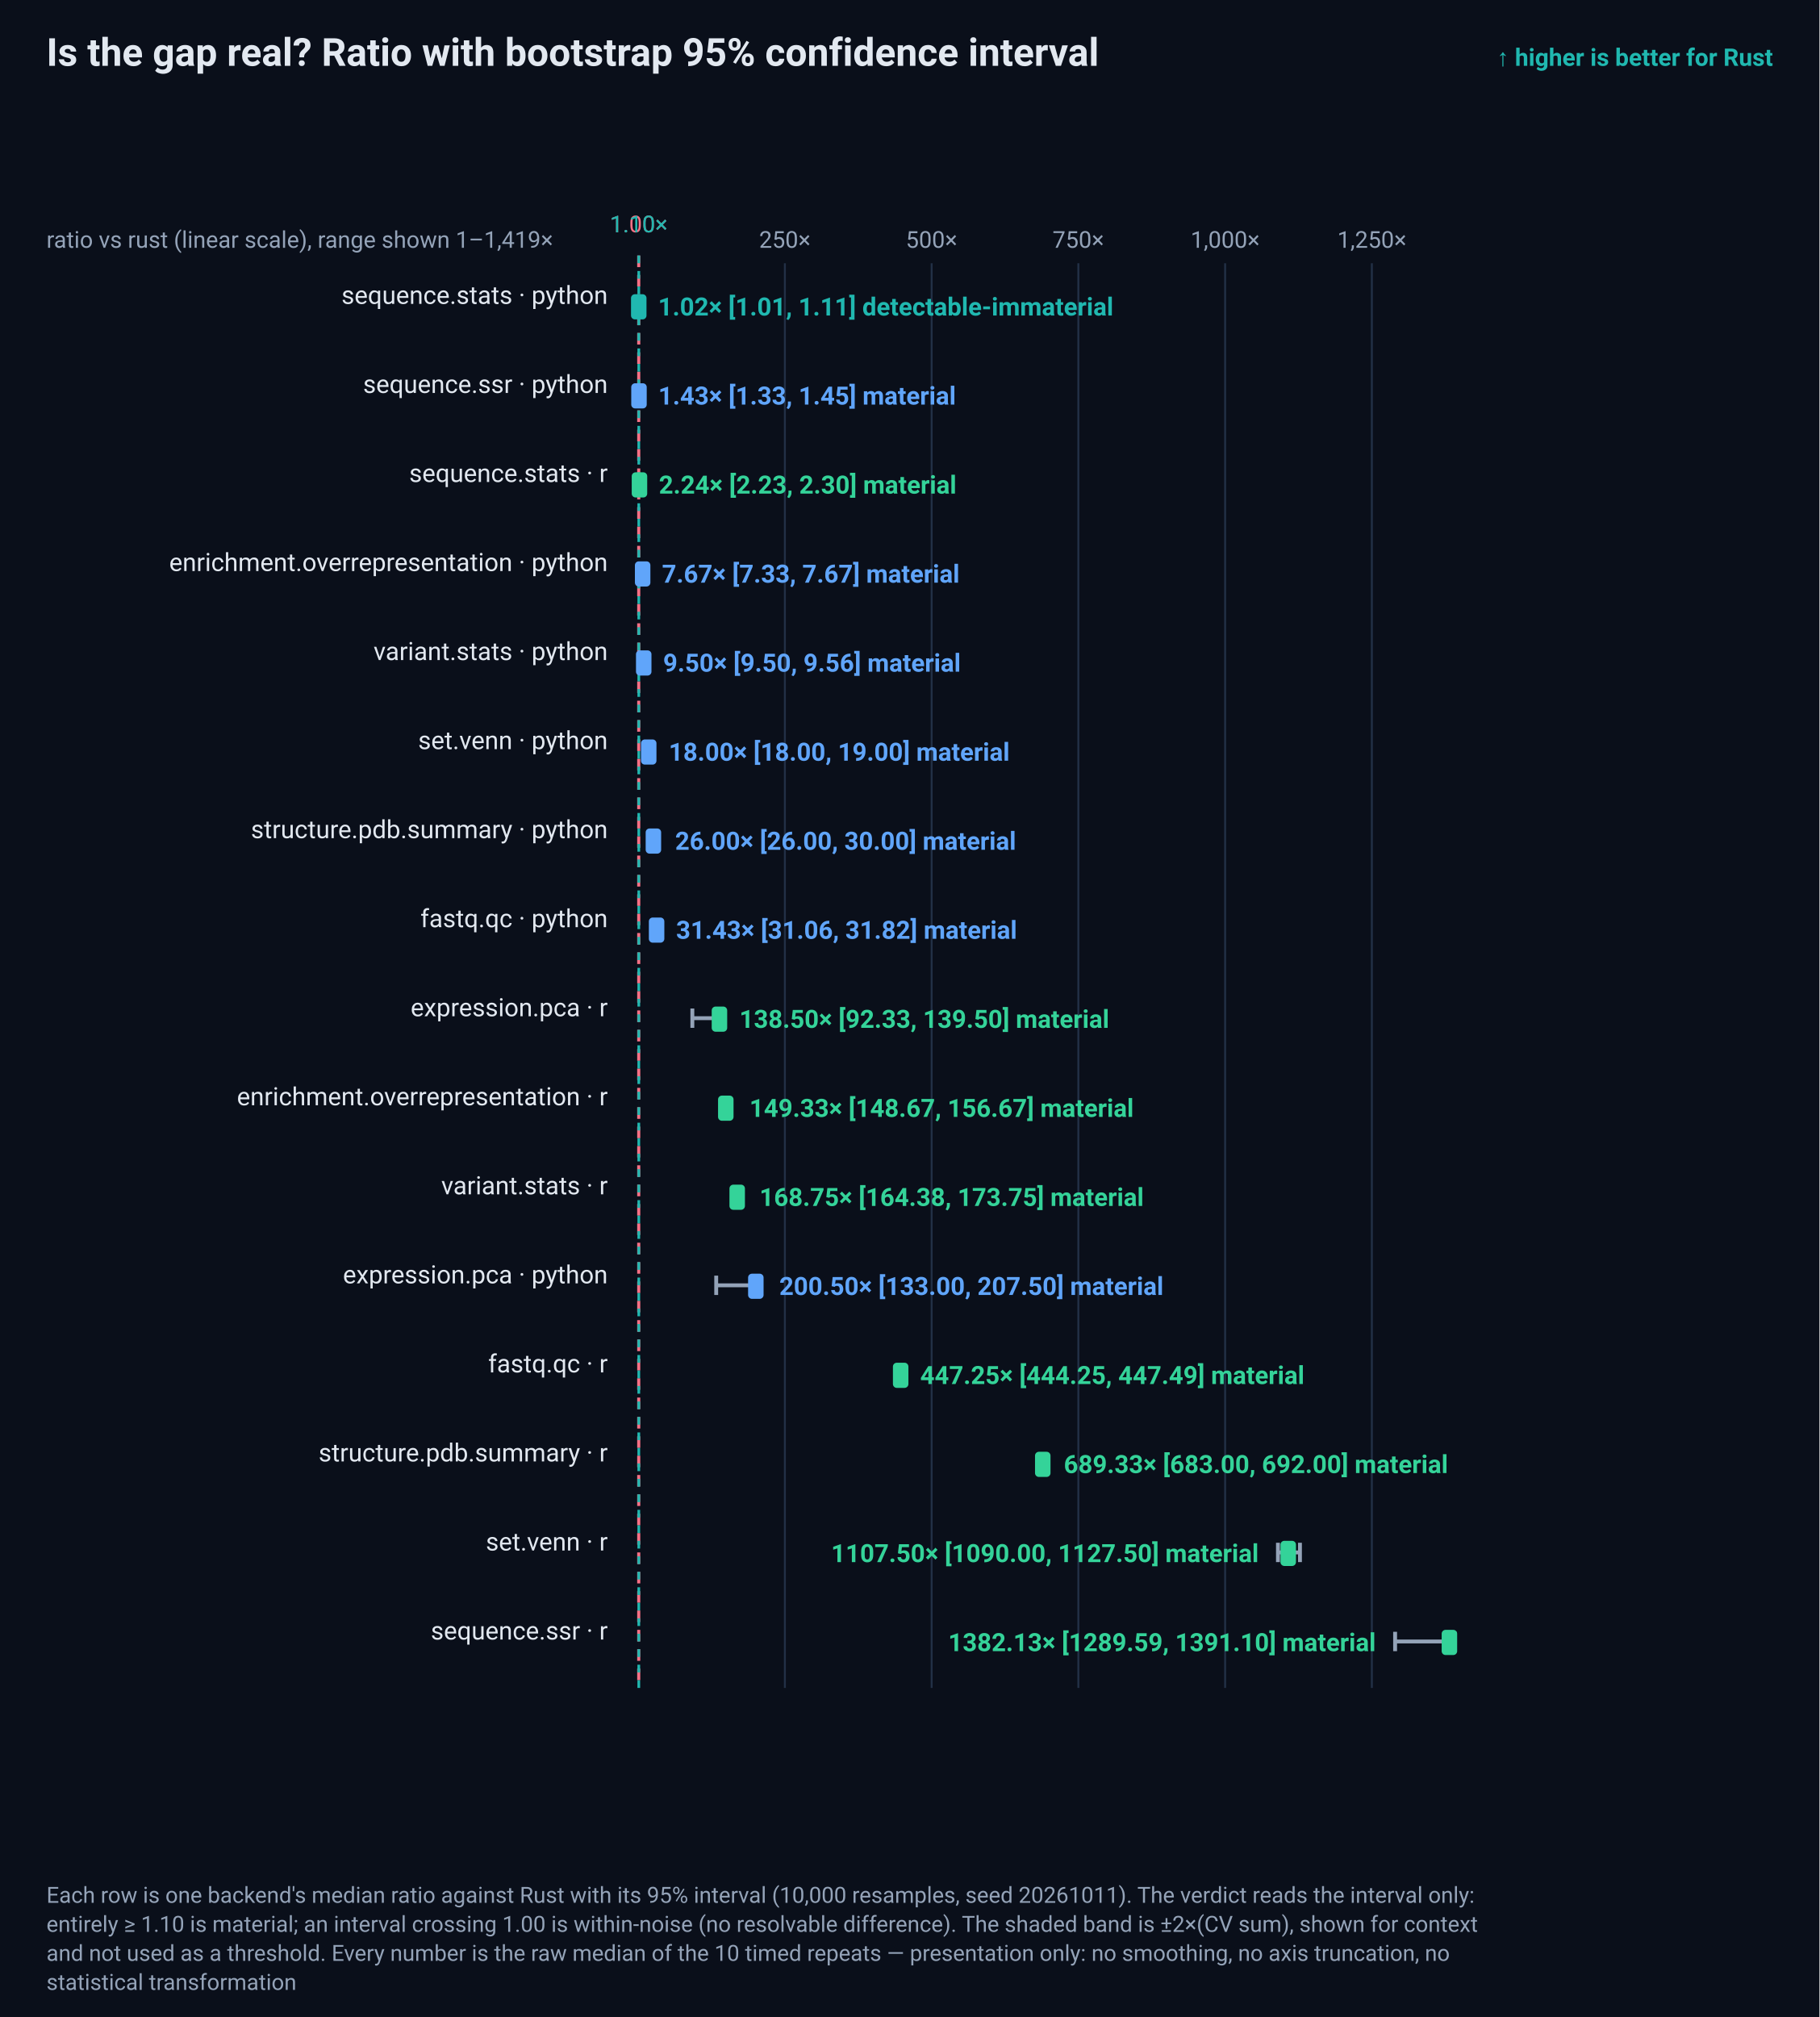
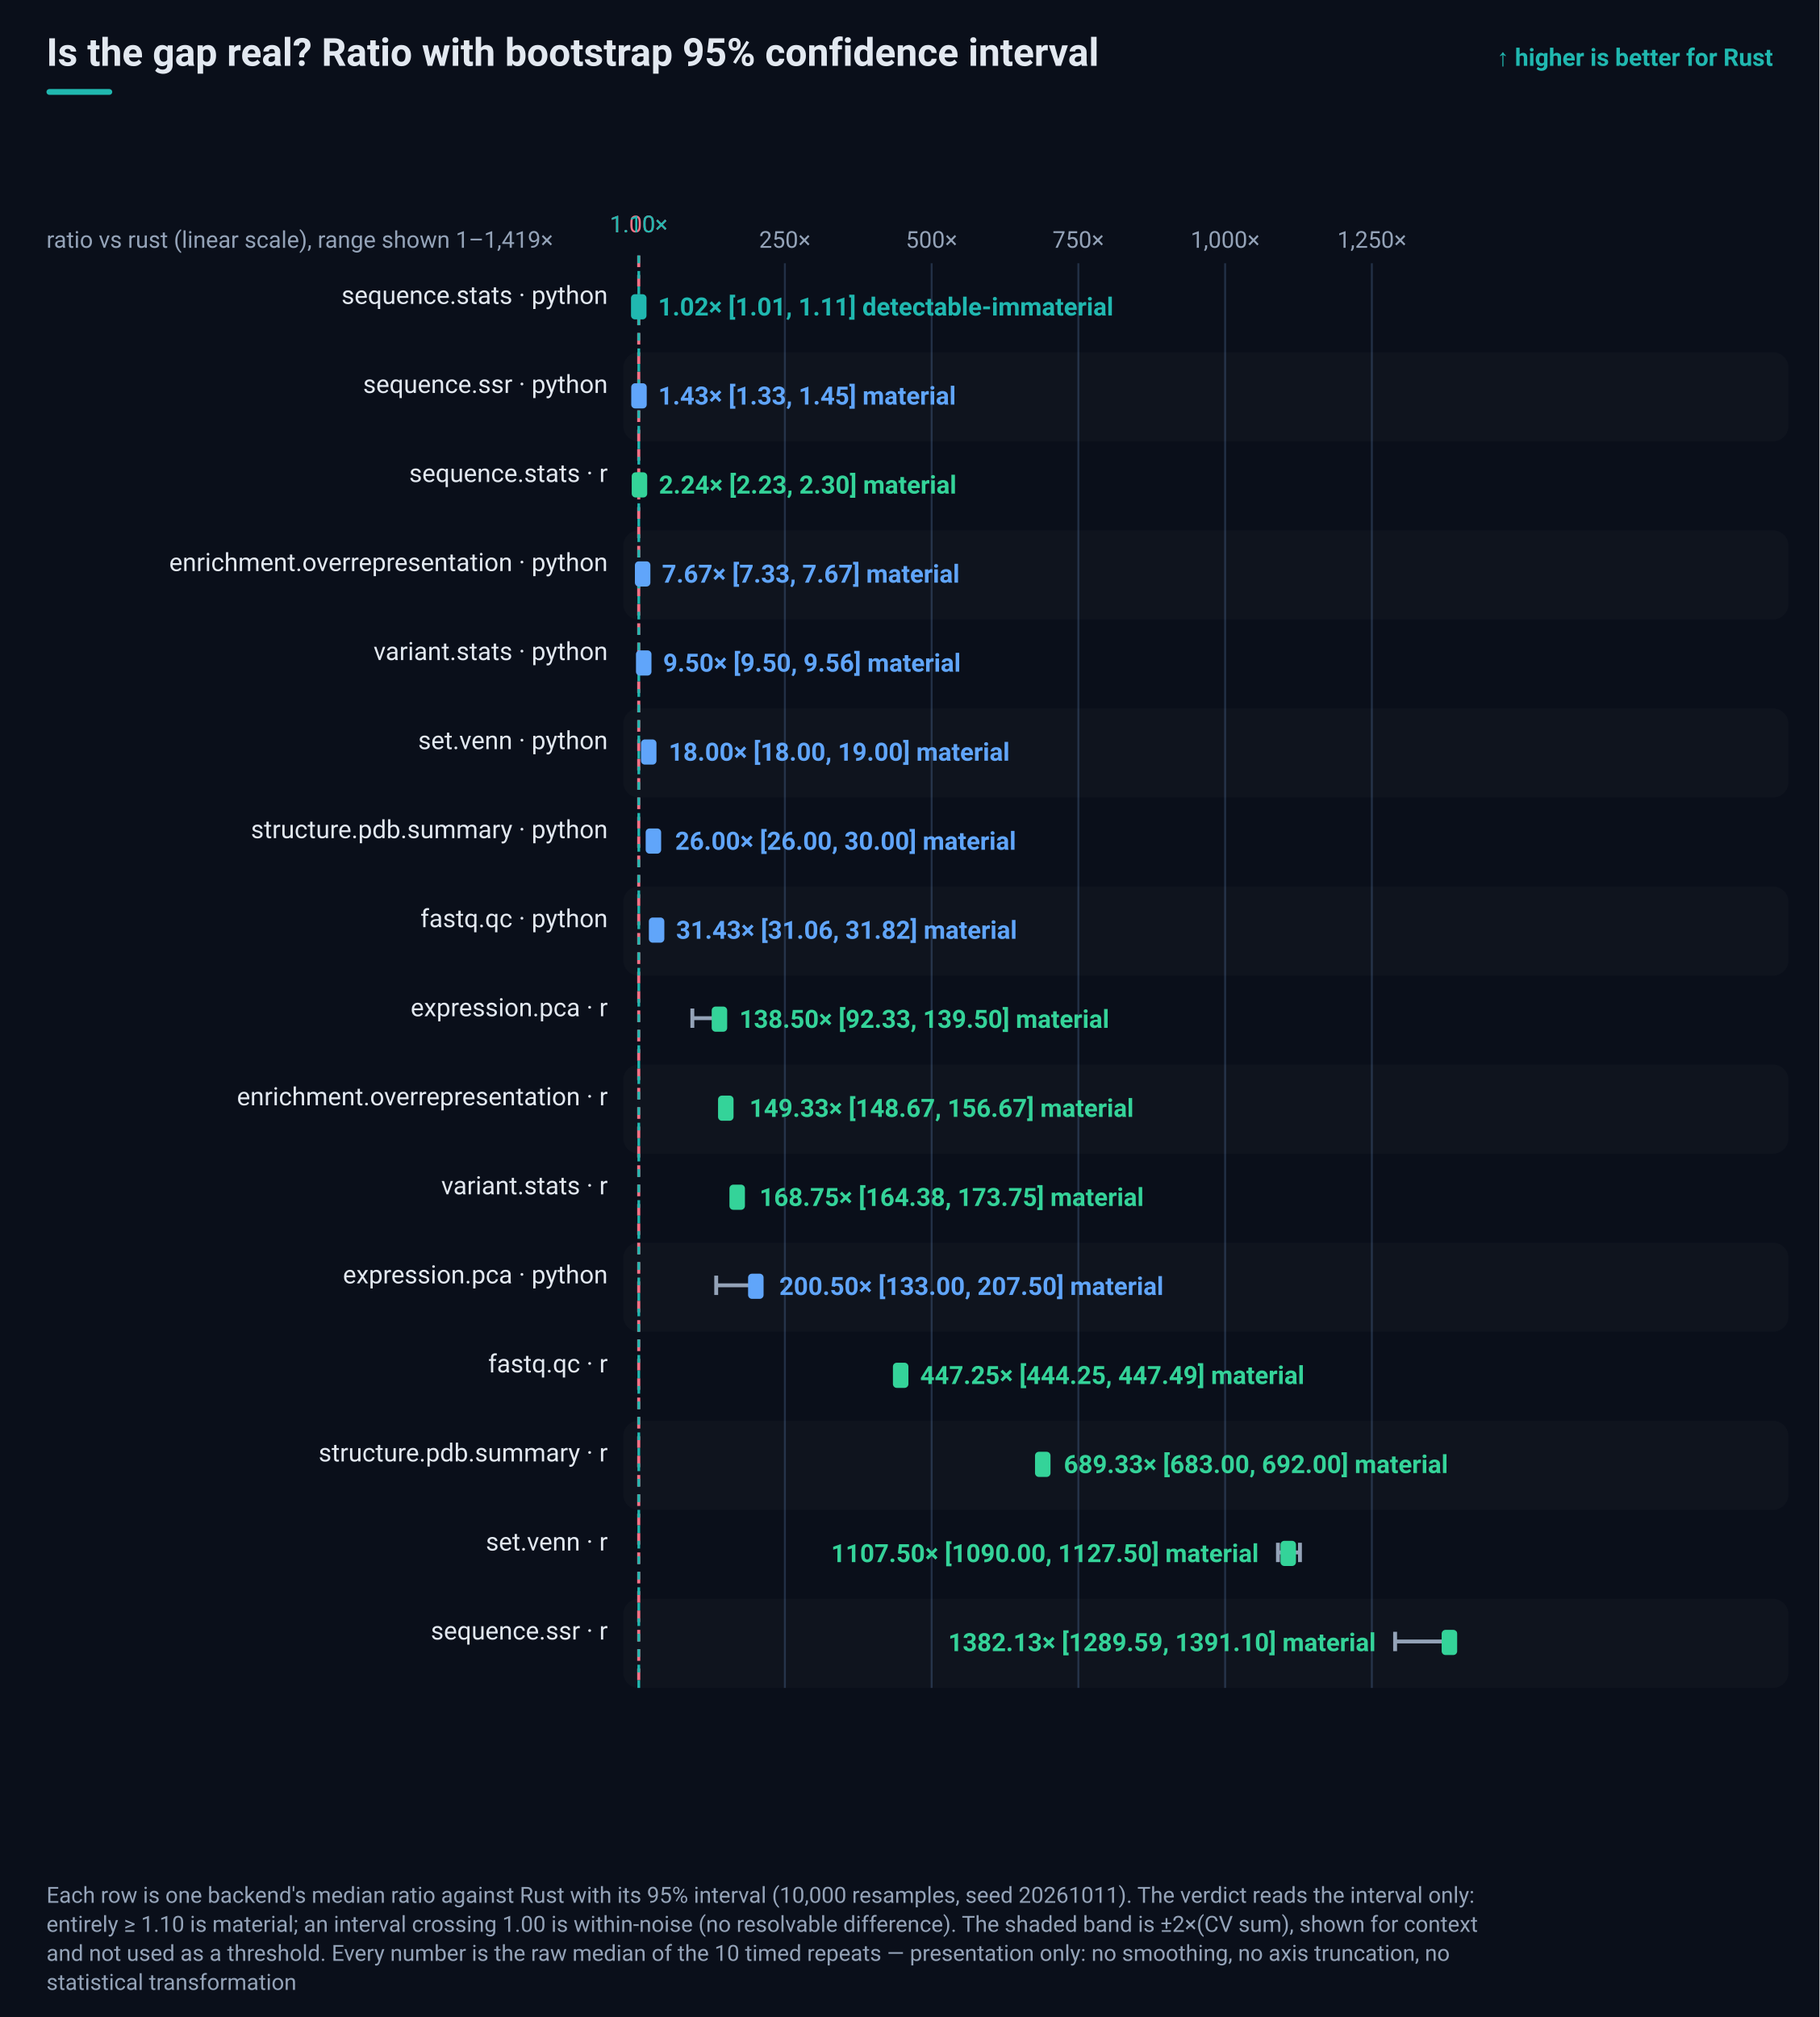
<svg xmlns="http://www.w3.org/2000/svg" viewBox="0 0 940 1042" width="940" height="1042" role="img" aria-label="Is the gap real? Ratio with bootstrap 95% confidence interval">
  <rect width="940" height="1042" fill="#0a0f1a" />
  <text x="24" y="34" fill="#e2e8f0" font-family="-apple-system,BlinkMacSystemFont,'Segoe UI',Roboto,'Helvetica Neue',Arial,'Noto Sans SC',sans-serif" font-size="20" font-weight="600">Is the gap real? Ratio with bootstrap 95% confidence interval</text>
+   <rect x="24" y="46" width="34" height="3" rx="1.5" fill="#20B8B0" />
  <text x="916" y="34" fill="#20B8B0" font-family="-apple-system,BlinkMacSystemFont,'Segoe UI',Roboto,'Helvetica Neue',Arial,'Noto Sans SC',sans-serif" font-size="12.5" font-weight="600" text-anchor="end">↑ higher is better for Rust</text>
  <line x1="405.51" y1="136.00" x2="405.51" y2="872.00" stroke="#223046" stroke-width="1.0" opacity="1.0" />
  <text x="405.5" y="128.0" fill="#94a3b8" font-family="-apple-system,BlinkMacSystemFont,'Segoe UI',Roboto,'Helvetica Neue',Arial,'Noto Sans SC',sans-serif" font-size="12" font-weight="400" text-anchor="middle">250×</text>
  <line x1="481.33" y1="136.00" x2="481.33" y2="872.00" stroke="#223046" stroke-width="1.0" opacity="1.0" />
  <text x="481.3" y="128.0" fill="#94a3b8" font-family="-apple-system,BlinkMacSystemFont,'Segoe UI',Roboto,'Helvetica Neue',Arial,'Noto Sans SC',sans-serif" font-size="12" font-weight="400" text-anchor="middle">500×</text>
  <line x1="557.14" y1="136.00" x2="557.14" y2="872.00" stroke="#223046" stroke-width="1.0" opacity="1.0" />
  <text x="557.1" y="128.0" fill="#94a3b8" font-family="-apple-system,BlinkMacSystemFont,'Segoe UI',Roboto,'Helvetica Neue',Arial,'Noto Sans SC',sans-serif" font-size="12" font-weight="400" text-anchor="middle">750×</text>
  <line x1="632.96" y1="136.00" x2="632.96" y2="872.00" stroke="#223046" stroke-width="1.0" opacity="1.0" />
  <text x="633.0" y="128.0" fill="#94a3b8" font-family="-apple-system,BlinkMacSystemFont,'Segoe UI',Roboto,'Helvetica Neue',Arial,'Noto Sans SC',sans-serif" font-size="12" font-weight="400" text-anchor="middle">1,000×</text>
  <line x1="708.77" y1="136.00" x2="708.77" y2="872.00" stroke="#223046" stroke-width="1.0" opacity="1.0" />
  <text x="708.8" y="128.0" fill="#94a3b8" font-family="-apple-system,BlinkMacSystemFont,'Segoe UI',Roboto,'Helvetica Neue',Arial,'Noto Sans SC',sans-serif" font-size="12" font-weight="400" text-anchor="middle">1,250×</text>
  <text x="24.0" y="128.0" fill="#94a3b8" font-family="-apple-system,BlinkMacSystemFont,'Segoe UI',Roboto,'Helvetica Neue',Arial,'Noto Sans SC',sans-serif" font-size="12" font-weight="400" text-anchor="start">ratio vs rust (linear scale), range shown 1–1,419×</text>
+   <rect x="322.00" y="182.00" width="602.00" height="46.00" rx="8" fill="#ffffff" opacity="0.02" class="deco" />
+   <rect x="322.00" y="274.00" width="602.00" height="46.00" rx="8" fill="#ffffff" opacity="0.02" class="deco" />
+   <rect x="322.00" y="366.00" width="602.00" height="46.00" rx="8" fill="#ffffff" opacity="0.02" class="deco" />
+   <rect x="322.00" y="458.00" width="602.00" height="46.00" rx="8" fill="#ffffff" opacity="0.02" class="deco" />
+   <rect x="322.00" y="550.00" width="602.00" height="46.00" rx="8" fill="#ffffff" opacity="0.02" class="deco" />
+   <rect x="322.00" y="642.00" width="602.00" height="46.00" rx="8" fill="#ffffff" opacity="0.02" class="deco" />
+   <rect x="322.00" y="734.00" width="602.00" height="46.00" rx="8" fill="#ffffff" opacity="0.02" class="deco" />
+   <rect x="322.00" y="826.00" width="602.00" height="46.00" rx="8" fill="#ffffff" opacity="0.02" class="deco" />
  <line x1="330.00" y1="132.00" x2="330.00" y2="872.00" stroke="#fb7185" stroke-width="1.6" opacity="1.0" stroke-dasharray="6 4" />
  <line x1="330.03" y1="132.00" x2="330.03" y2="872.00" stroke="#20B8B0" stroke-width="1.4" opacity="1.0" stroke-dasharray="4 4" />
  <text x="330.0" y="120.0" fill="#fb7185" font-family="-apple-system,BlinkMacSystemFont,'Segoe UI',Roboto,'Helvetica Neue',Arial,'Noto Sans SC',sans-serif" font-size="12" font-weight="400" text-anchor="middle">1.00×</text>
  <text x="330.0" y="120.0" fill="#20B8B0" font-family="-apple-system,BlinkMacSystemFont,'Segoe UI',Roboto,'Helvetica Neue',Arial,'Noto Sans SC',sans-serif" font-size="12" font-weight="400" text-anchor="middle">1.10×</text>
  <text x="314.0" y="157.0" fill="#e2e8f0" font-family="-apple-system,BlinkMacSystemFont,'Segoe UI',Roboto,'Helvetica Neue',Arial,'Noto Sans SC',sans-serif" font-size="13" font-weight="400" text-anchor="end">sequence.stats · python</text>
  <rect x="330.00" y="150.00" width="0.03" height="16.00" rx="2.0" fill="#fb7185" opacity="0.14" />
  <line x1="330.00" y1="158.00" x2="330.03" y2="158.00" stroke="#94a3b8" stroke-width="2" opacity="1.0" />
  <line x1="330.00" y1="153.00" x2="330.00" y2="163.00" stroke="#94a3b8" stroke-width="2" opacity="1.0" />
  <line x1="330.03" y1="153.00" x2="330.03" y2="163.00" stroke="#94a3b8" stroke-width="2" opacity="1.0" />
  <rect x="326.01" y="152.00" width="8.00" height="13.00" rx="2" fill="#20B8B0" opacity="1.0" />
  <text x="340.0" y="163.0" fill="#20B8B0" font-family="-apple-system,BlinkMacSystemFont,'Segoe UI',Roboto,'Helvetica Neue',Arial,'Noto Sans SC',sans-serif" font-size="13" font-weight="600" text-anchor="start">1.02× [1.01, 1.11] detectable-immaterial</text>
  <text x="314.0" y="203.0" fill="#e2e8f0" font-family="-apple-system,BlinkMacSystemFont,'Segoe UI',Roboto,'Helvetica Neue',Arial,'Noto Sans SC',sans-serif" font-size="13" font-weight="400" text-anchor="end">sequence.ssr · python</text>
  <rect x="330.00" y="196.00" width="0.05" height="16.00" rx="2.0" fill="#fb7185" opacity="0.14" />
  <line x1="330.10" y1="204.00" x2="330.14" y2="204.00" stroke="#94a3b8" stroke-width="2" opacity="1.0" />
  <line x1="330.10" y1="199.00" x2="330.10" y2="209.00" stroke="#94a3b8" stroke-width="2" opacity="1.0" />
  <line x1="330.14" y1="199.00" x2="330.14" y2="209.00" stroke="#94a3b8" stroke-width="2" opacity="1.0" />
  <rect x="326.13" y="198.00" width="8.00" height="13.00" rx="2" fill="#60a5fa" opacity="1.0" />
  <text x="340.1" y="209.0" fill="#60a5fa" font-family="-apple-system,BlinkMacSystemFont,'Segoe UI',Roboto,'Helvetica Neue',Arial,'Noto Sans SC',sans-serif" font-size="13" font-weight="600" text-anchor="start">1.43× [1.33, 1.45] material</text>
  <text x="314.0" y="249.0" fill="#e2e8f0" font-family="-apple-system,BlinkMacSystemFont,'Segoe UI',Roboto,'Helvetica Neue',Arial,'Noto Sans SC',sans-serif" font-size="13" font-weight="400" text-anchor="end">sequence.stats · r</text>
  <rect x="330.00" y="242.00" width="0.03" height="16.00" rx="2.0" fill="#fb7185" opacity="0.14" />
  <line x1="330.37" y1="250.00" x2="330.39" y2="250.00" stroke="#94a3b8" stroke-width="2" opacity="1.0" />
  <line x1="330.37" y1="245.00" x2="330.37" y2="255.00" stroke="#94a3b8" stroke-width="2" opacity="1.0" />
  <line x1="330.39" y1="245.00" x2="330.39" y2="255.00" stroke="#94a3b8" stroke-width="2" opacity="1.0" />
  <rect x="326.38" y="244.00" width="8.00" height="13.00" rx="2" fill="#34d399" opacity="1.0" />
  <text x="340.4" y="255.0" fill="#34d399" font-family="-apple-system,BlinkMacSystemFont,'Segoe UI',Roboto,'Helvetica Neue',Arial,'Noto Sans SC',sans-serif" font-size="13" font-weight="600" text-anchor="start">2.24× [2.23, 2.30] material</text>
  <text x="314.0" y="295.0" fill="#e2e8f0" font-family="-apple-system,BlinkMacSystemFont,'Segoe UI',Roboto,'Helvetica Neue',Arial,'Noto Sans SC',sans-serif" font-size="13" font-weight="400" text-anchor="end">enrichment.overrepresentation · python</text>
  <rect x="330.00" y="288.00" width="0.01" height="16.00" rx="2.0" fill="#fb7185" opacity="0.14" />
  <line x1="331.92" y1="296.00" x2="332.02" y2="296.00" stroke="#94a3b8" stroke-width="2" opacity="1.0" />
  <line x1="331.92" y1="291.00" x2="331.92" y2="301.00" stroke="#94a3b8" stroke-width="2" opacity="1.0" />
  <line x1="332.02" y1="291.00" x2="332.02" y2="301.00" stroke="#94a3b8" stroke-width="2" opacity="1.0" />
  <rect x="328.02" y="290.00" width="8.00" height="13.00" rx="2" fill="#60a5fa" opacity="1.0" />
  <text x="342.0" y="301.0" fill="#60a5fa" font-family="-apple-system,BlinkMacSystemFont,'Segoe UI',Roboto,'Helvetica Neue',Arial,'Noto Sans SC',sans-serif" font-size="13" font-weight="600" text-anchor="start">7.67× [7.33, 7.67] material</text>
  <text x="314.0" y="341.0" fill="#e2e8f0" font-family="-apple-system,BlinkMacSystemFont,'Segoe UI',Roboto,'Helvetica Neue',Arial,'Noto Sans SC',sans-serif" font-size="13" font-weight="400" text-anchor="end">variant.stats · python</text>
  <rect x="330.00" y="334.00" width="0.00" height="16.00" rx="2.0" fill="#fb7185" opacity="0.14" />
  <line x1="332.58" y1="342.00" x2="332.60" y2="342.00" stroke="#94a3b8" stroke-width="2" opacity="1.0" />
  <line x1="332.58" y1="337.00" x2="332.58" y2="347.00" stroke="#94a3b8" stroke-width="2" opacity="1.0" />
  <line x1="332.60" y1="337.00" x2="332.60" y2="347.00" stroke="#94a3b8" stroke-width="2" opacity="1.0" />
  <rect x="328.58" y="336.00" width="8.00" height="13.00" rx="2" fill="#60a5fa" opacity="1.0" />
  <text x="342.6" y="347.0" fill="#60a5fa" font-family="-apple-system,BlinkMacSystemFont,'Segoe UI',Roboto,'Helvetica Neue',Arial,'Noto Sans SC',sans-serif" font-size="13" font-weight="600" text-anchor="start">9.50× [9.50, 9.56] material</text>
  <text x="314.0" y="387.0" fill="#e2e8f0" font-family="-apple-system,BlinkMacSystemFont,'Segoe UI',Roboto,'Helvetica Neue',Arial,'Noto Sans SC',sans-serif" font-size="13" font-weight="400" text-anchor="end">set.venn · python</text>
  <rect x="330.00" y="380.00" width="0.02" height="16.00" rx="2.0" fill="#fb7185" opacity="0.14" />
  <line x1="335.16" y1="388.00" x2="335.46" y2="388.00" stroke="#94a3b8" stroke-width="2" opacity="1.0" />
  <line x1="335.16" y1="383.00" x2="335.16" y2="393.00" stroke="#94a3b8" stroke-width="2" opacity="1.0" />
  <line x1="335.46" y1="383.00" x2="335.46" y2="393.00" stroke="#94a3b8" stroke-width="2" opacity="1.0" />
  <rect x="331.16" y="382.00" width="8.00" height="13.00" rx="2" fill="#60a5fa" opacity="1.0" />
  <text x="345.5" y="393.0" fill="#60a5fa" font-family="-apple-system,BlinkMacSystemFont,'Segoe UI',Roboto,'Helvetica Neue',Arial,'Noto Sans SC',sans-serif" font-size="13" font-weight="600" text-anchor="start">18.00× [18.00, 19.00] material</text>
  <text x="314.0" y="433.0" fill="#e2e8f0" font-family="-apple-system,BlinkMacSystemFont,'Segoe UI',Roboto,'Helvetica Neue',Arial,'Noto Sans SC',sans-serif" font-size="13" font-weight="400" text-anchor="end">structure.pdb.summary · python</text>
  <rect x="330.00" y="426.00" width="0.05" height="16.00" rx="2.0" fill="#fb7185" opacity="0.14" />
  <line x1="337.58" y1="434.00" x2="338.79" y2="434.00" stroke="#94a3b8" stroke-width="2" opacity="1.0" />
  <line x1="337.58" y1="429.00" x2="337.58" y2="439.00" stroke="#94a3b8" stroke-width="2" opacity="1.0" />
  <line x1="338.79" y1="429.00" x2="338.79" y2="439.00" stroke="#94a3b8" stroke-width="2" opacity="1.0" />
  <rect x="333.58" y="428.00" width="8.00" height="13.00" rx="2" fill="#60a5fa" opacity="1.0" />
  <text x="348.8" y="439.0" fill="#60a5fa" font-family="-apple-system,BlinkMacSystemFont,'Segoe UI',Roboto,'Helvetica Neue',Arial,'Noto Sans SC',sans-serif" font-size="13" font-weight="600" text-anchor="start">26.00× [26.00, 30.00] material</text>
  <text x="314.0" y="479.0" fill="#e2e8f0" font-family="-apple-system,BlinkMacSystemFont,'Segoe UI',Roboto,'Helvetica Neue',Arial,'Noto Sans SC',sans-serif" font-size="13" font-weight="400" text-anchor="end">fastq.qc · python</text>
  <rect x="330.00" y="472.00" width="0.01" height="16.00" rx="2.0" fill="#fb7185" opacity="0.14" />
  <line x1="339.12" y1="480.00" x2="339.35" y2="480.00" stroke="#94a3b8" stroke-width="2" opacity="1.0" />
  <line x1="339.12" y1="475.00" x2="339.12" y2="485.00" stroke="#94a3b8" stroke-width="2" opacity="1.0" />
  <line x1="339.35" y1="475.00" x2="339.35" y2="485.00" stroke="#94a3b8" stroke-width="2" opacity="1.0" />
  <rect x="335.23" y="474.00" width="8.00" height="13.00" rx="2" fill="#60a5fa" opacity="1.0" />
  <text x="349.3" y="485.0" fill="#60a5fa" font-family="-apple-system,BlinkMacSystemFont,'Segoe UI',Roboto,'Helvetica Neue',Arial,'Noto Sans SC',sans-serif" font-size="13" font-weight="600" text-anchor="start">31.43× [31.06, 31.82] material</text>
  <text x="314.0" y="525.0" fill="#e2e8f0" font-family="-apple-system,BlinkMacSystemFont,'Segoe UI',Roboto,'Helvetica Neue',Arial,'Noto Sans SC',sans-serif" font-size="13" font-weight="400" text-anchor="end">expression.pca · r</text>
  <rect x="330.00" y="518.00" width="0.17" height="16.00" rx="2.0" fill="#fb7185" opacity="0.14" />
  <line x1="357.70" y1="526.00" x2="372.00" y2="526.00" stroke="#94a3b8" stroke-width="2" opacity="1.0" />
  <line x1="357.70" y1="521.00" x2="357.70" y2="531.00" stroke="#94a3b8" stroke-width="2" opacity="1.0" />
  <line x1="372.00" y1="521.00" x2="372.00" y2="531.00" stroke="#94a3b8" stroke-width="2" opacity="1.0" />
  <rect x="367.70" y="520.00" width="8.00" height="13.00" rx="2" fill="#34d399" opacity="1.0" />
  <text x="382.0" y="531.0" fill="#34d399" font-family="-apple-system,BlinkMacSystemFont,'Segoe UI',Roboto,'Helvetica Neue',Arial,'Noto Sans SC',sans-serif" font-size="13" font-weight="600" text-anchor="start">138.50× [92.33, 139.50] material</text>
  <text x="314.0" y="571.0" fill="#e2e8f0" font-family="-apple-system,BlinkMacSystemFont,'Segoe UI',Roboto,'Helvetica Neue',Arial,'Noto Sans SC',sans-serif" font-size="13" font-weight="400" text-anchor="end">enrichment.overrepresentation · r</text>
  <rect x="330.00" y="564.00" width="0.03" height="16.00" rx="2.0" fill="#fb7185" opacity="0.14" />
  <line x1="374.78" y1="572.00" x2="377.21" y2="572.00" stroke="#94a3b8" stroke-width="2" opacity="1.0" />
  <line x1="374.78" y1="567.00" x2="374.78" y2="577.00" stroke="#94a3b8" stroke-width="2" opacity="1.0" />
  <line x1="377.21" y1="567.00" x2="377.21" y2="577.00" stroke="#94a3b8" stroke-width="2" opacity="1.0" />
  <rect x="370.98" y="566.00" width="8.00" height="13.00" rx="2" fill="#34d399" opacity="1.0" />
  <text x="387.2" y="577.0" fill="#34d399" font-family="-apple-system,BlinkMacSystemFont,'Segoe UI',Roboto,'Helvetica Neue',Arial,'Noto Sans SC',sans-serif" font-size="13" font-weight="600" text-anchor="start">149.33× [148.67, 156.67] material</text>
  <text x="314.0" y="617.0" fill="#e2e8f0" font-family="-apple-system,BlinkMacSystemFont,'Segoe UI',Roboto,'Helvetica Neue',Arial,'Noto Sans SC',sans-serif" font-size="13" font-weight="400" text-anchor="end">variant.stats · r</text>
  <rect x="330.00" y="610.00" width="0.02" height="16.00" rx="2.0" fill="#fb7185" opacity="0.14" />
  <line x1="379.55" y1="618.00" x2="382.39" y2="618.00" stroke="#94a3b8" stroke-width="2" opacity="1.0" />
  <line x1="379.55" y1="613.00" x2="379.55" y2="623.00" stroke="#94a3b8" stroke-width="2" opacity="1.0" />
  <line x1="382.39" y1="613.00" x2="382.39" y2="623.00" stroke="#94a3b8" stroke-width="2" opacity="1.0" />
  <rect x="376.87" y="612.00" width="8.00" height="13.00" rx="2" fill="#34d399" opacity="1.0" />
  <text x="392.4" y="623.0" fill="#34d399" font-family="-apple-system,BlinkMacSystemFont,'Segoe UI',Roboto,'Helvetica Neue',Arial,'Noto Sans SC',sans-serif" font-size="13" font-weight="600" text-anchor="start">168.75× [164.38, 173.75] material</text>
  <text x="314.0" y="663.0" fill="#e2e8f0" font-family="-apple-system,BlinkMacSystemFont,'Segoe UI',Roboto,'Helvetica Neue',Arial,'Noto Sans SC',sans-serif" font-size="13" font-weight="400" text-anchor="end">expression.pca · python</text>
  <rect x="330.00" y="656.00" width="0.16" height="16.00" rx="2.0" fill="#fb7185" opacity="0.14" />
  <line x1="370.03" y1="664.00" x2="392.62" y2="664.00" stroke="#94a3b8" stroke-width="2" opacity="1.0" />
  <line x1="370.03" y1="659.00" x2="370.03" y2="669.00" stroke="#94a3b8" stroke-width="2" opacity="1.0" />
  <line x1="392.62" y1="659.00" x2="392.62" y2="669.00" stroke="#94a3b8" stroke-width="2" opacity="1.0" />
  <rect x="386.50" y="658.00" width="8.00" height="13.00" rx="2" fill="#60a5fa" opacity="1.0" />
  <text x="402.6" y="669.0" fill="#60a5fa" font-family="-apple-system,BlinkMacSystemFont,'Segoe UI',Roboto,'Helvetica Neue',Arial,'Noto Sans SC',sans-serif" font-size="13" font-weight="600" text-anchor="start">200.50× [133.00, 207.50] material</text>
  <text x="314.0" y="709.0" fill="#e2e8f0" font-family="-apple-system,BlinkMacSystemFont,'Segoe UI',Roboto,'Helvetica Neue',Arial,'Noto Sans SC',sans-serif" font-size="13" font-weight="400" text-anchor="end">fastq.qc · r</text>
  <rect x="330.00" y="702.00" width="0.00" height="16.00" rx="2.0" fill="#fb7185" opacity="0.14" />
  <line x1="464.42" y1="710.00" x2="465.40" y2="710.00" stroke="#94a3b8" stroke-width="2" opacity="1.0" />
  <line x1="464.42" y1="705.00" x2="464.42" y2="715.00" stroke="#94a3b8" stroke-width="2" opacity="1.0" />
  <line x1="465.40" y1="705.00" x2="465.40" y2="715.00" stroke="#94a3b8" stroke-width="2" opacity="1.0" />
  <rect x="461.33" y="704.00" width="8.00" height="13.00" rx="2" fill="#34d399" opacity="1.0" />
  <text x="475.4" y="715.0" fill="#34d399" font-family="-apple-system,BlinkMacSystemFont,'Segoe UI',Roboto,'Helvetica Neue',Arial,'Noto Sans SC',sans-serif" font-size="13" font-weight="600" text-anchor="start">447.25× [444.25, 447.49] material</text>
  <text x="314.0" y="755.0" fill="#e2e8f0" font-family="-apple-system,BlinkMacSystemFont,'Segoe UI',Roboto,'Helvetica Neue',Arial,'Noto Sans SC',sans-serif" font-size="13" font-weight="400" text-anchor="end">structure.pdb.summary · r</text>
  <rect x="330.00" y="748.00" width="0.01" height="16.00" rx="2.0" fill="#fb7185" opacity="0.14" />
  <line x1="536.82" y1="756.00" x2="539.55" y2="756.00" stroke="#94a3b8" stroke-width="2" opacity="1.0" />
  <line x1="536.82" y1="751.00" x2="536.82" y2="761.00" stroke="#94a3b8" stroke-width="2" opacity="1.0" />
  <line x1="539.55" y1="751.00" x2="539.55" y2="761.00" stroke="#94a3b8" stroke-width="2" opacity="1.0" />
  <rect x="534.74" y="750.00" width="8.00" height="13.00" rx="2" fill="#34d399" opacity="1.0" />
  <text x="549.6" y="761.0" fill="#34d399" font-family="-apple-system,BlinkMacSystemFont,'Segoe UI',Roboto,'Helvetica Neue',Arial,'Noto Sans SC',sans-serif" font-size="13" font-weight="600" text-anchor="start">689.33× [683.00, 692.00] material</text>
  <text x="314.0" y="801.0" fill="#e2e8f0" font-family="-apple-system,BlinkMacSystemFont,'Segoe UI',Roboto,'Helvetica Neue',Arial,'Noto Sans SC',sans-serif" font-size="13" font-weight="400" text-anchor="end">set.venn · r</text>
  <rect x="330.00" y="794.00" width="0.01" height="16.00" rx="2.0" fill="#fb7185" opacity="0.14" />
  <line x1="660.25" y1="802.00" x2="671.62" y2="802.00" stroke="#94a3b8" stroke-width="2" opacity="1.0" />
  <line x1="660.25" y1="797.00" x2="660.25" y2="807.00" stroke="#94a3b8" stroke-width="2" opacity="1.0" />
  <line x1="671.62" y1="797.00" x2="671.62" y2="807.00" stroke="#94a3b8" stroke-width="2" opacity="1.0" />
  <rect x="661.56" y="796.00" width="8.00" height="13.00" rx="2" fill="#34d399" opacity="1.0" />
  <text x="650.3" y="807.0" fill="#34d399" font-family="-apple-system,BlinkMacSystemFont,'Segoe UI',Roboto,'Helvetica Neue',Arial,'Noto Sans SC',sans-serif" font-size="13" font-weight="600" text-anchor="end">1107.50× [1090.00, 1127.50] material</text>
  <text x="314.0" y="847.0" fill="#e2e8f0" font-family="-apple-system,BlinkMacSystemFont,'Segoe UI',Roboto,'Helvetica Neue',Arial,'Noto Sans SC',sans-serif" font-size="13" font-weight="400" text-anchor="end">sequence.ssr · r</text>
  <rect x="330.00" y="840.00" width="0.04" height="16.00" rx="2.0" fill="#fb7185" opacity="0.14" />
  <line x1="720.78" y1="848.00" x2="751.56" y2="848.00" stroke="#94a3b8" stroke-width="2" opacity="1.0" />
  <line x1="720.78" y1="843.00" x2="720.78" y2="853.00" stroke="#94a3b8" stroke-width="2" opacity="1.0" />
  <line x1="751.56" y1="843.00" x2="751.56" y2="853.00" stroke="#94a3b8" stroke-width="2" opacity="1.0" />
  <rect x="744.84" y="842.00" width="8.00" height="13.00" rx="2" fill="#34d399" opacity="1.0" />
  <text x="710.8" y="853.0" fill="#34d399" font-family="-apple-system,BlinkMacSystemFont,'Segoe UI',Roboto,'Helvetica Neue',Arial,'Noto Sans SC',sans-serif" font-size="13" font-weight="600" text-anchor="end">1382.13× [1289.59, 1391.10] material</text>
  <text x="24" y="983" fill="#94a3b8" font-family="-apple-system,BlinkMacSystemFont,'Segoe UI',Roboto,'Helvetica Neue',Arial,'Noto Sans SC',sans-serif" font-size="11.5">Each row is one backend's median ratio against Rust with its 95% interval (10,000 resamples, seed 20261011). The verdict reads the interval only:</text>
  <text x="24" y="998" fill="#94a3b8" font-family="-apple-system,BlinkMacSystemFont,'Segoe UI',Roboto,'Helvetica Neue',Arial,'Noto Sans SC',sans-serif" font-size="11.5">entirely ≥ 1.10 is material; an interval crossing 1.00 is within-noise (no resolvable difference). The shaded band is ±2×(CV sum), shown for context</text>
  <text x="24" y="1013" fill="#94a3b8" font-family="-apple-system,BlinkMacSystemFont,'Segoe UI',Roboto,'Helvetica Neue',Arial,'Noto Sans SC',sans-serif" font-size="11.5">and not used as a threshold. Every number is the raw median of the 10 timed repeats — presentation only: no smoothing, no axis truncation, no</text>
  <text x="24" y="1028" fill="#94a3b8" font-family="-apple-system,BlinkMacSystemFont,'Segoe UI',Roboto,'Helvetica Neue',Arial,'Noto Sans SC',sans-serif" font-size="11.5">statistical transformation</text>
</svg>
